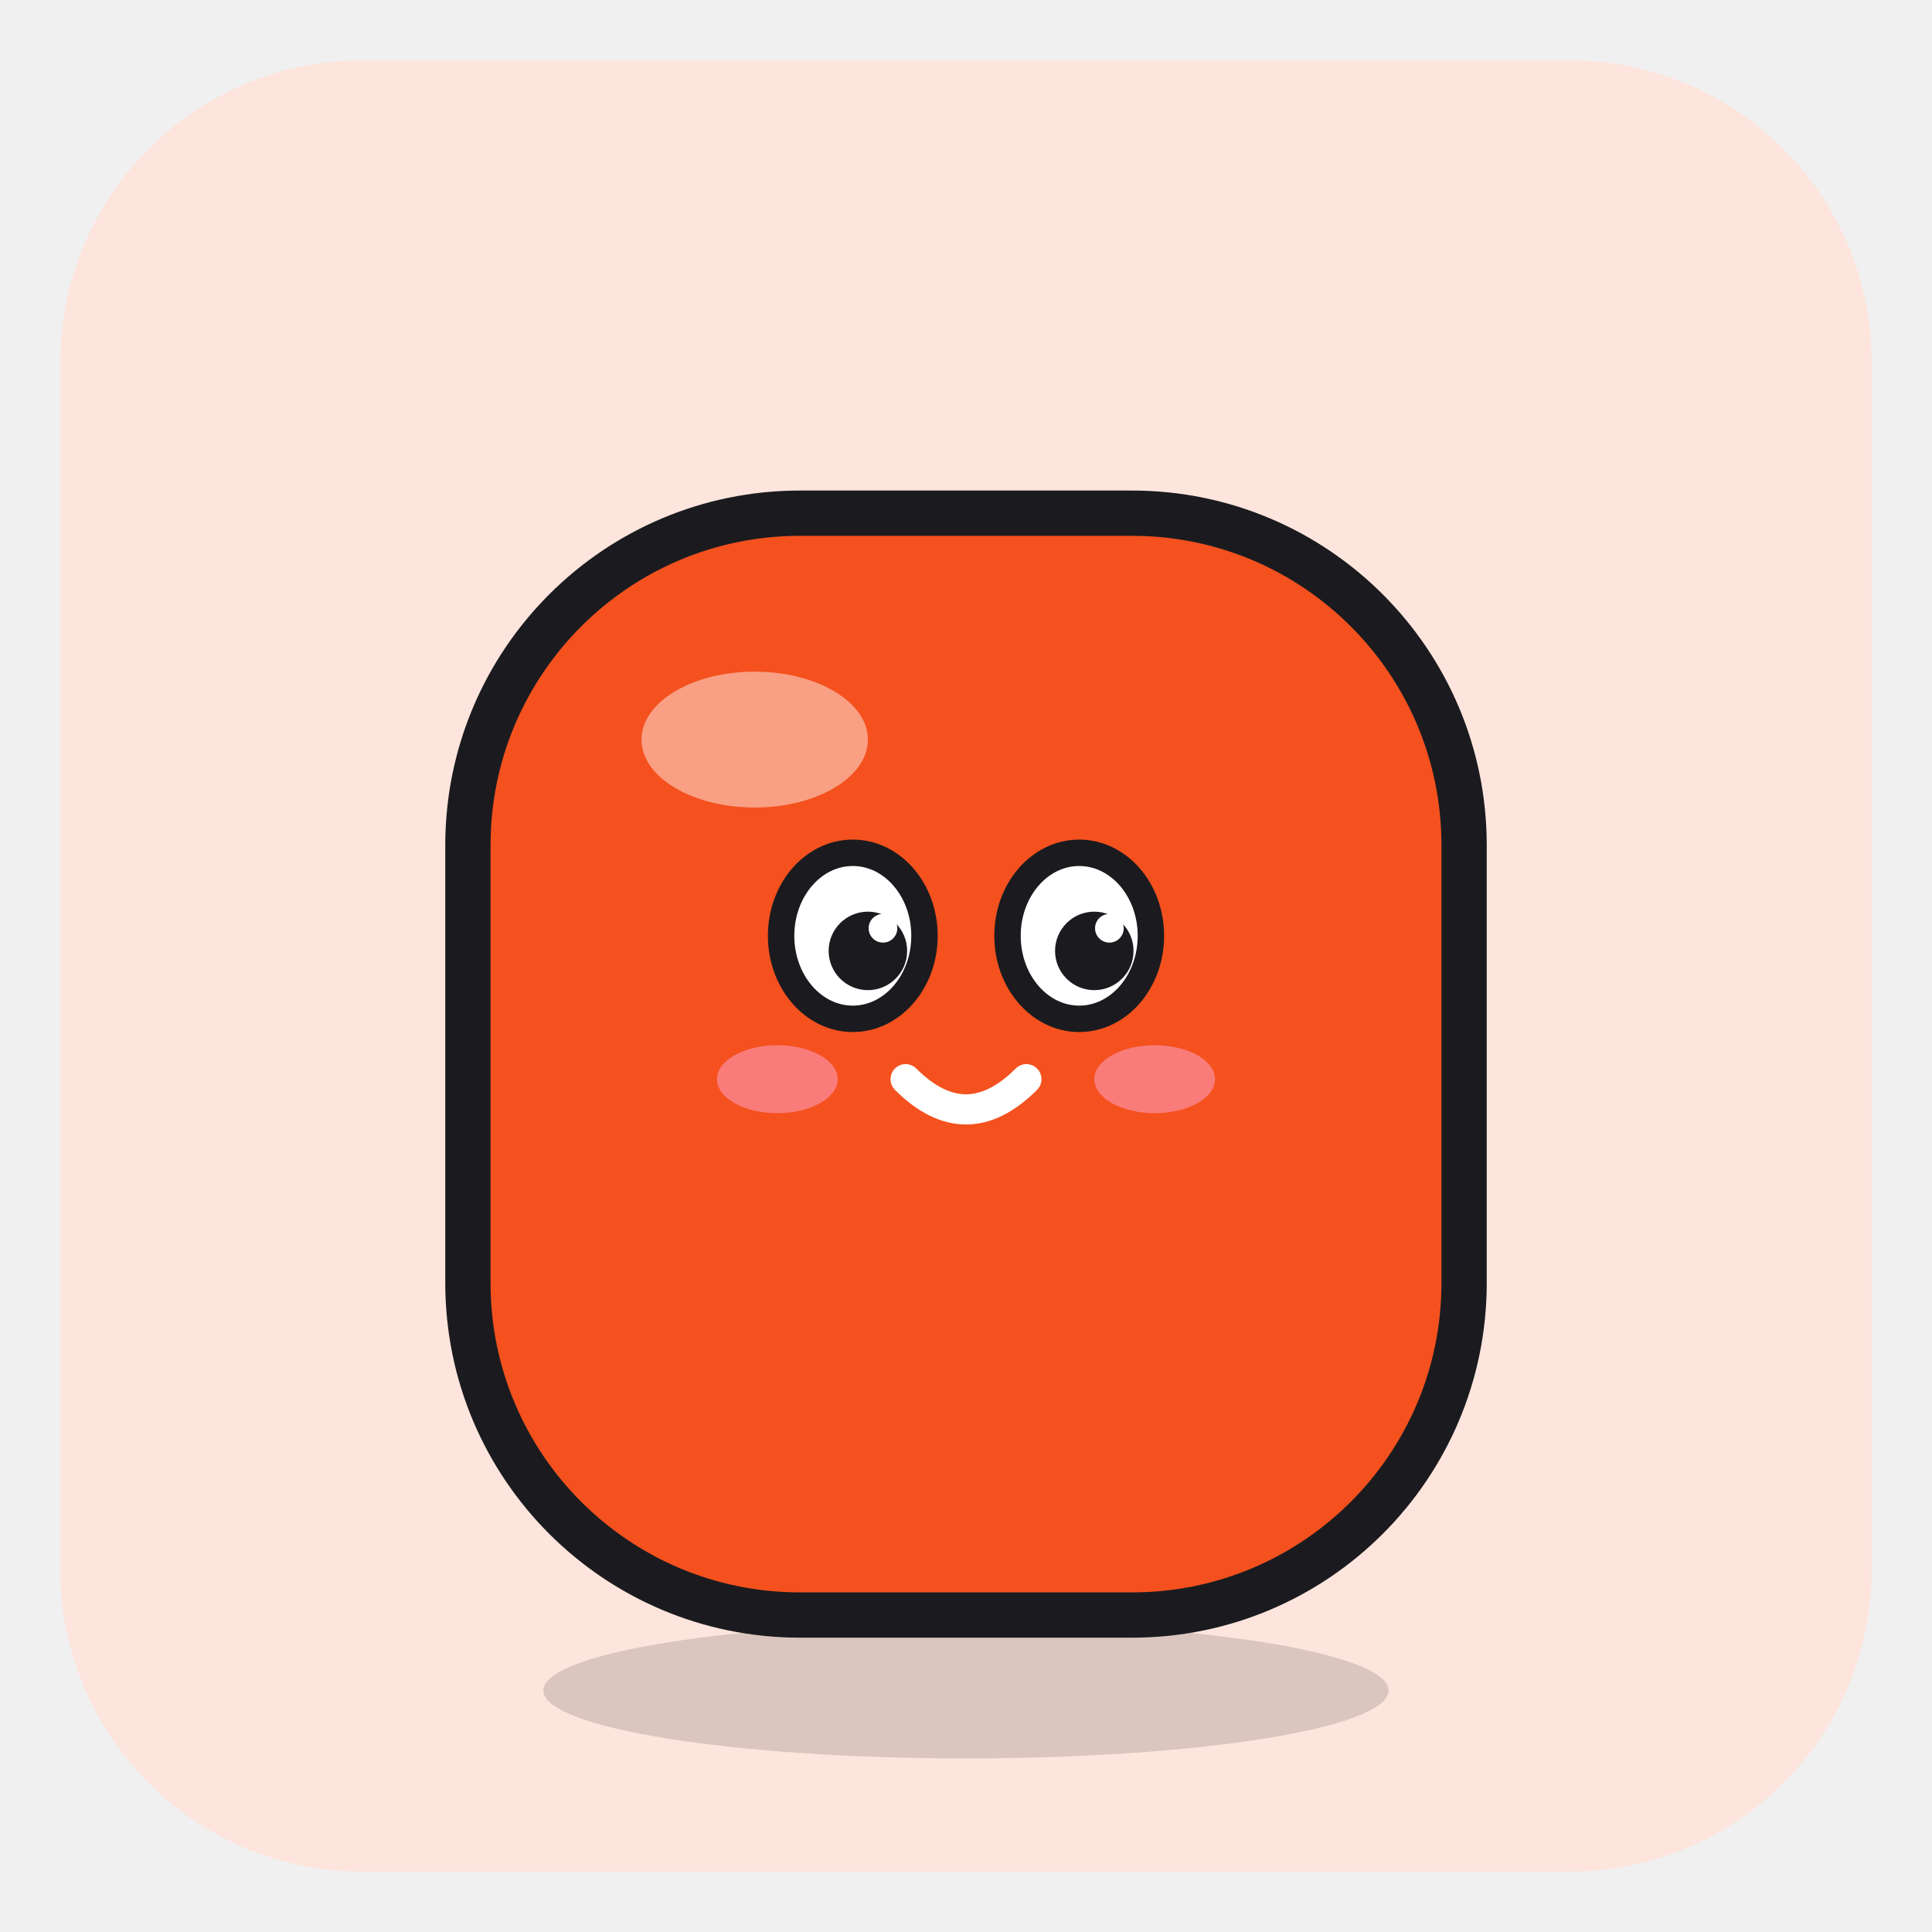
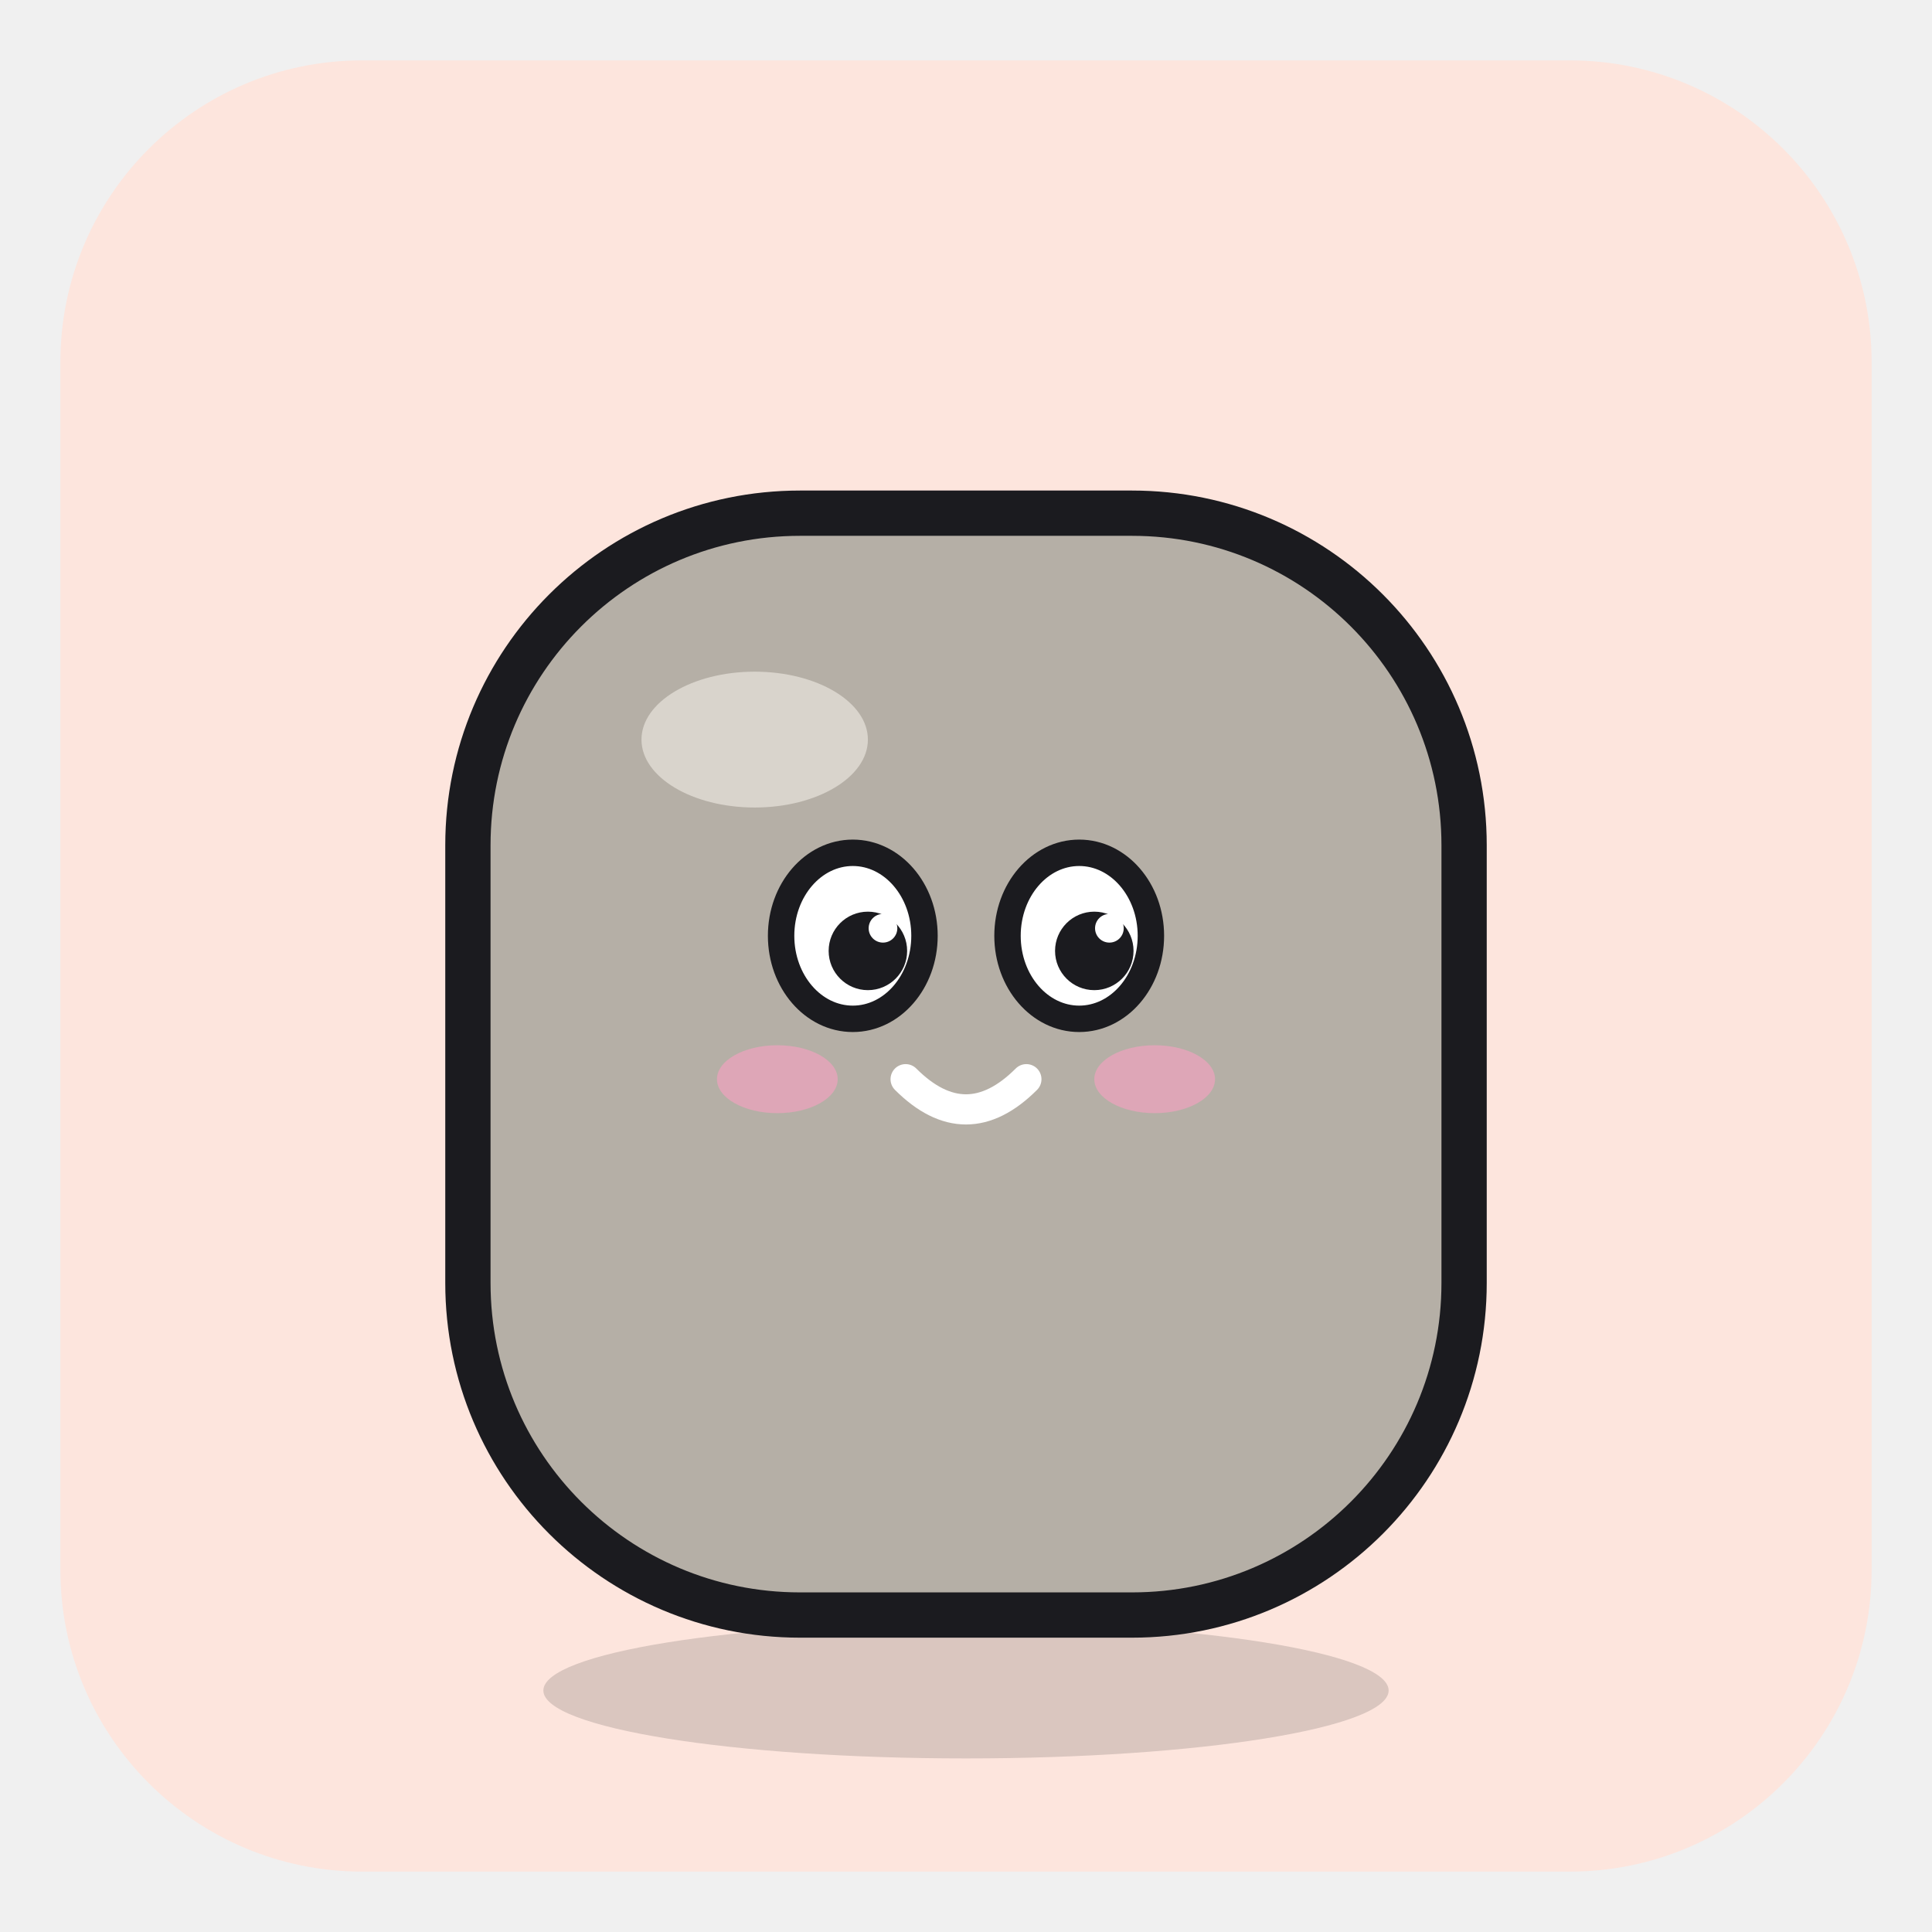
<svg xmlns="http://www.w3.org/2000/svg" viewBox="0 0 256 256" role="img" aria-labelledby="t">
  <rect x="8" y="8" width="240" height="240" rx="40" fill="#FDE5DD" />
  <ellipse cx="128" cy="224" rx="56" ry="9" fill="#000" opacity="0.14" />
  <g stroke="#1B1B1F" stroke-width="6" stroke-linejoin="round" stroke-linecap="round">
-     <rect x="62" y="68" width="132" height="146" rx="44" fill="#F4511E" />
+     <rect x="62" y="68" width="132" height="146" rx="44" fill="#B5AFA6" />
  </g>
-   <ellipse cx="100" cy="98" rx="15" ry="9" fill="#F99F83" />
+   <ellipse cx="100" cy="98" rx="15" ry="9" fill="#D9D4CC" />
  <ellipse cx="103" cy="143" rx="8" ry="4.5" fill="#FF9EC4" opacity="0.55" />
  <ellipse cx="153" cy="143" rx="8" ry="4.5" fill="#FF9EC4" opacity="0.55" />
  <g stroke="#1B1B1F" stroke-width="3.5">
    <ellipse cx="113" cy="124" rx="9.5" ry="11" fill="#FFFFFF" />
    <ellipse cx="143" cy="124" rx="9.5" ry="11" fill="#FFFFFF" />
  </g>
  <circle cx="115" cy="126" r="5.2" fill="#1B1B1F" />
  <circle cx="145" cy="126" r="5.2" fill="#1B1B1F" />
  <circle cx="117" cy="123" r="1.9" fill="#FFFFFF" />
  <circle cx="147" cy="123" r="1.9" fill="#FFFFFF" />
  <path d="M120 143 Q128 151 136 143" stroke="#FFFFFF" stroke-width="4" stroke-linecap="round" fill="none" />
</svg>
